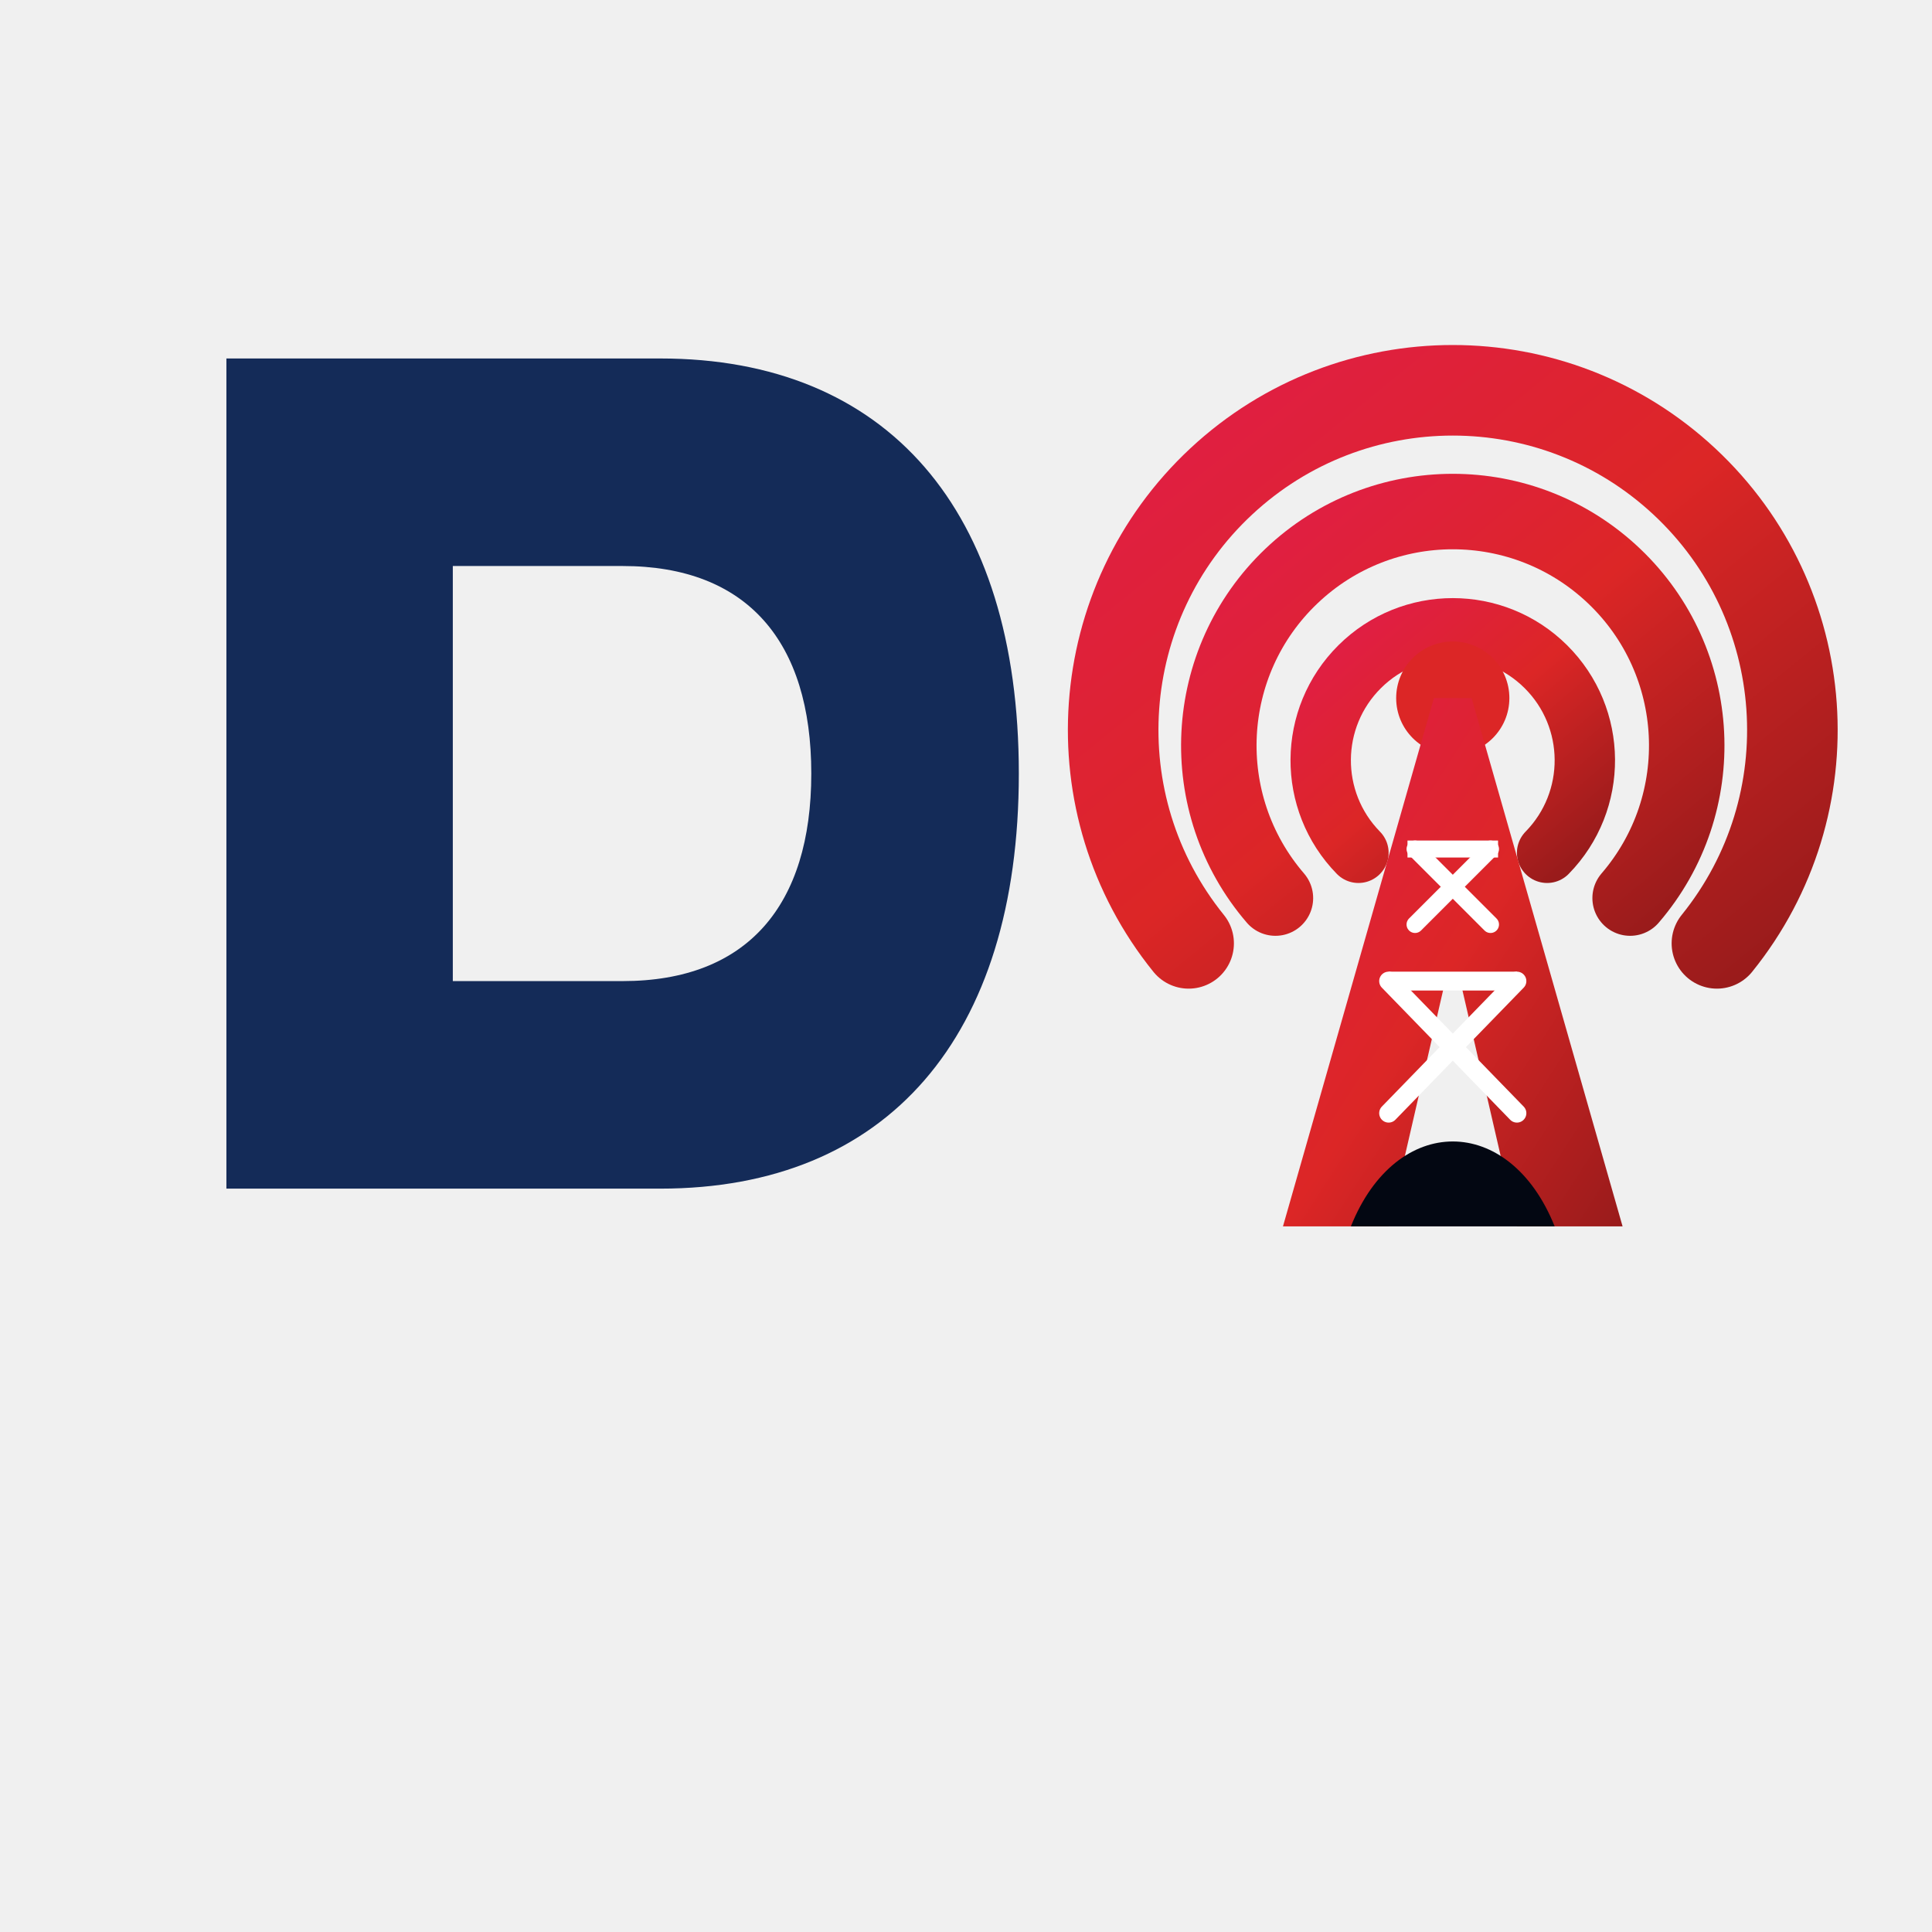
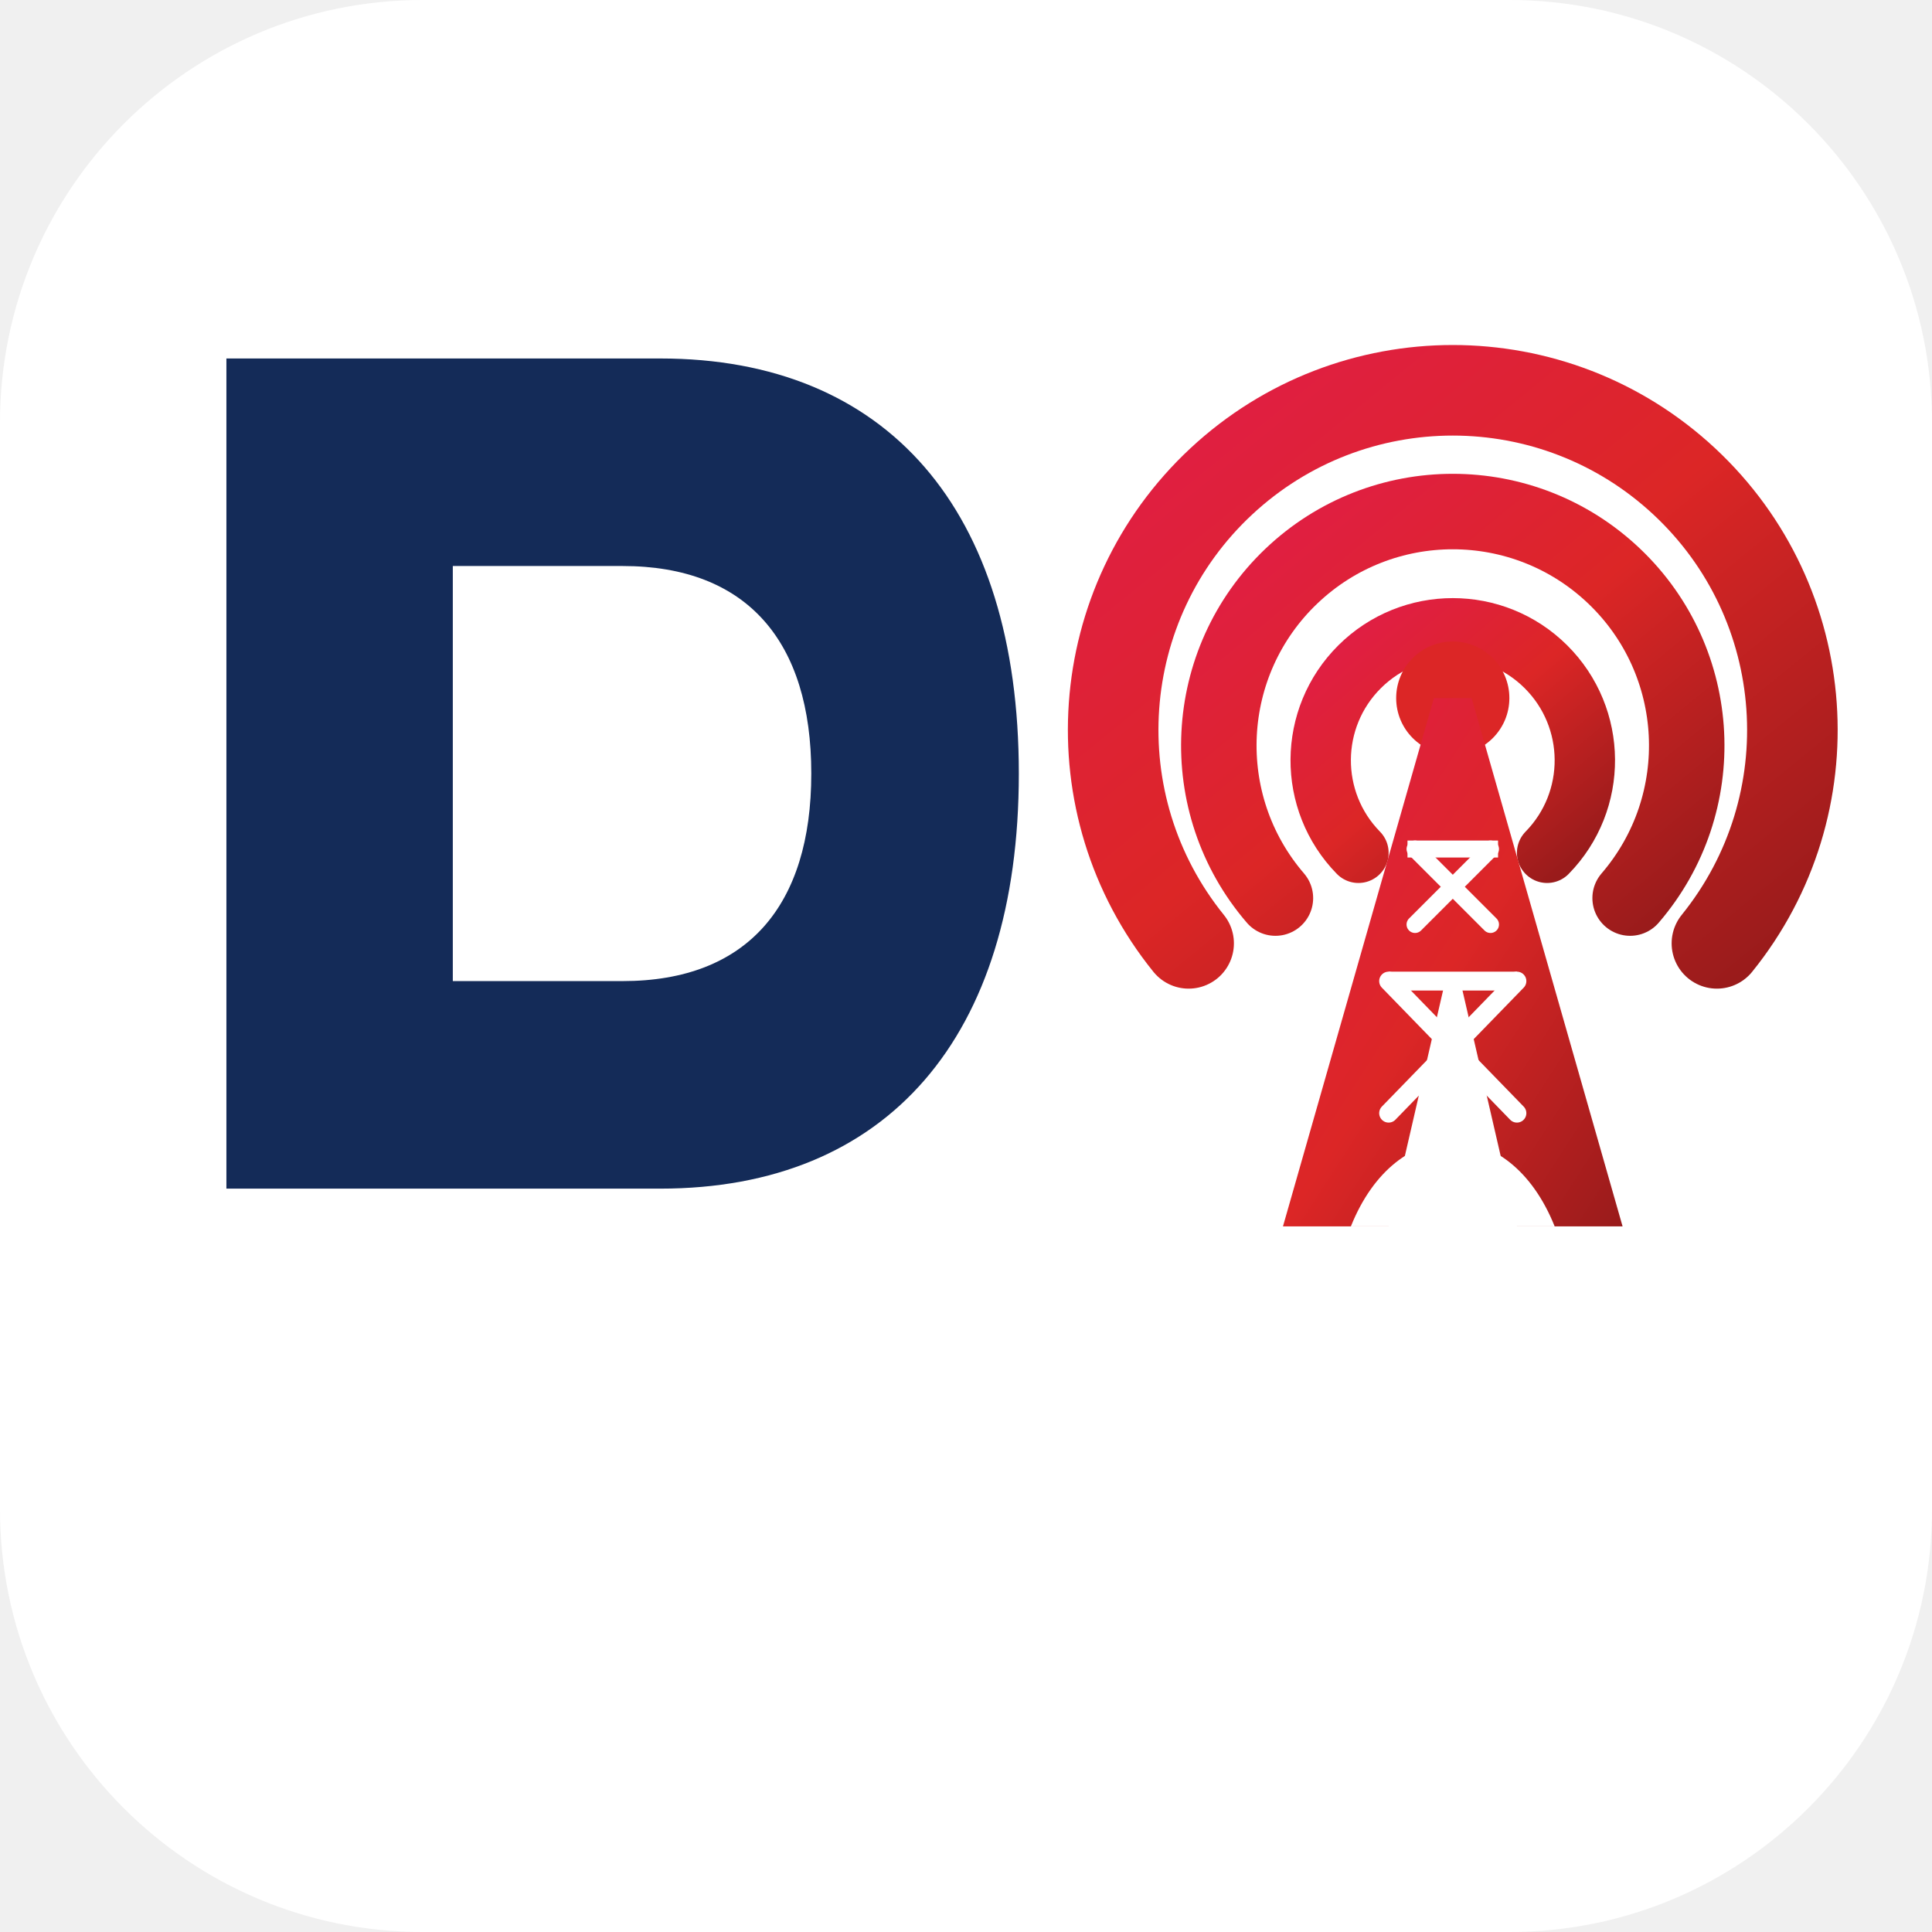
<svg xmlns="http://www.w3.org/2000/svg" viewBox="0 0 512 512" width="100%" height="100%">
  <defs>
    <linearGradient id="redGrad" x1="0%" y1="0%" x2="100%" y2="100%">
      <stop offset="0%" stop-color="#e11d48" />
      <stop offset="50%" stop-color="#dc2626" />
      <stop offset="100%" stop-color="#991b1b" />
    </linearGradient>
-     <linearGradient id="navyGrad" x1="0%" y1="0%" x2="0%" y2="100%">
-       <stop offset="0%" stop-color="#1e3a8a" />
-       <stop offset="100%" stop-color="#0f2042" />
-     </linearGradient>
  </defs>
+   <rect width="512" height="512" rx="112" fill="#ffffff" />
  <path d="M 60 95 L 175 95 C 235 95 270 135 270 205 C 270 275 235 315 175 315 L 60 315 Z M 120 150 L 120 260 L 165 260 C 198 260 215 240 215 205 C 215 170 198 150 165 150 Z" fill="#142b58" />
  <path d="M 315 250 A 90 90 0 1 1 455 250" fill="none" stroke="url(#redGrad)" stroke-width="24" stroke-linecap="round" />
  <path d="M 338 238 A 62 62 0 1 1 432 238" fill="none" stroke="url(#redGrad)" stroke-width="20" stroke-linecap="round" />
  <path d="M 360 226 A 35 35 0 1 1 410 226" fill="none" stroke="url(#redGrad)" stroke-width="16" stroke-linecap="round" />
  <circle cx="385" cy="185" r="15" fill="#dc2626" />
  <path d="M 380 185 L 340 325 L 368 325 L 383 260 L 387 260 L 402 325 L 430 325 L 390 185 Z" fill="url(#redGrad)" />
-   <path d="M 358 325 C 370 295 400 295 412 325 Z" fill="#030712" />
+   <path d="M 358 325 C 370 295 400 295 412 325 Z" fill="#ffffff" />
  <line x1="375" y1="225" x2="395" y2="245" stroke="#ffffff" stroke-width="4.5" stroke-linecap="round" />
  <line x1="395" y1="225" x2="375" y2="245" stroke="#ffffff" stroke-width="4.5" stroke-linecap="round" />
  <line x1="368" y1="260" x2="402" y2="295" stroke="#ffffff" stroke-width="5" stroke-linecap="round" />
  <line x1="402" y1="260" x2="368" y2="295" stroke="#ffffff" stroke-width="5" stroke-linecap="round" />
  <line x1="373" y1="225" x2="397" y2="225" stroke="#ffffff" stroke-width="4.5" />
  <line x1="368" y1="260" x2="402" y2="260" stroke="#ffffff" stroke-width="5" />
</svg>
